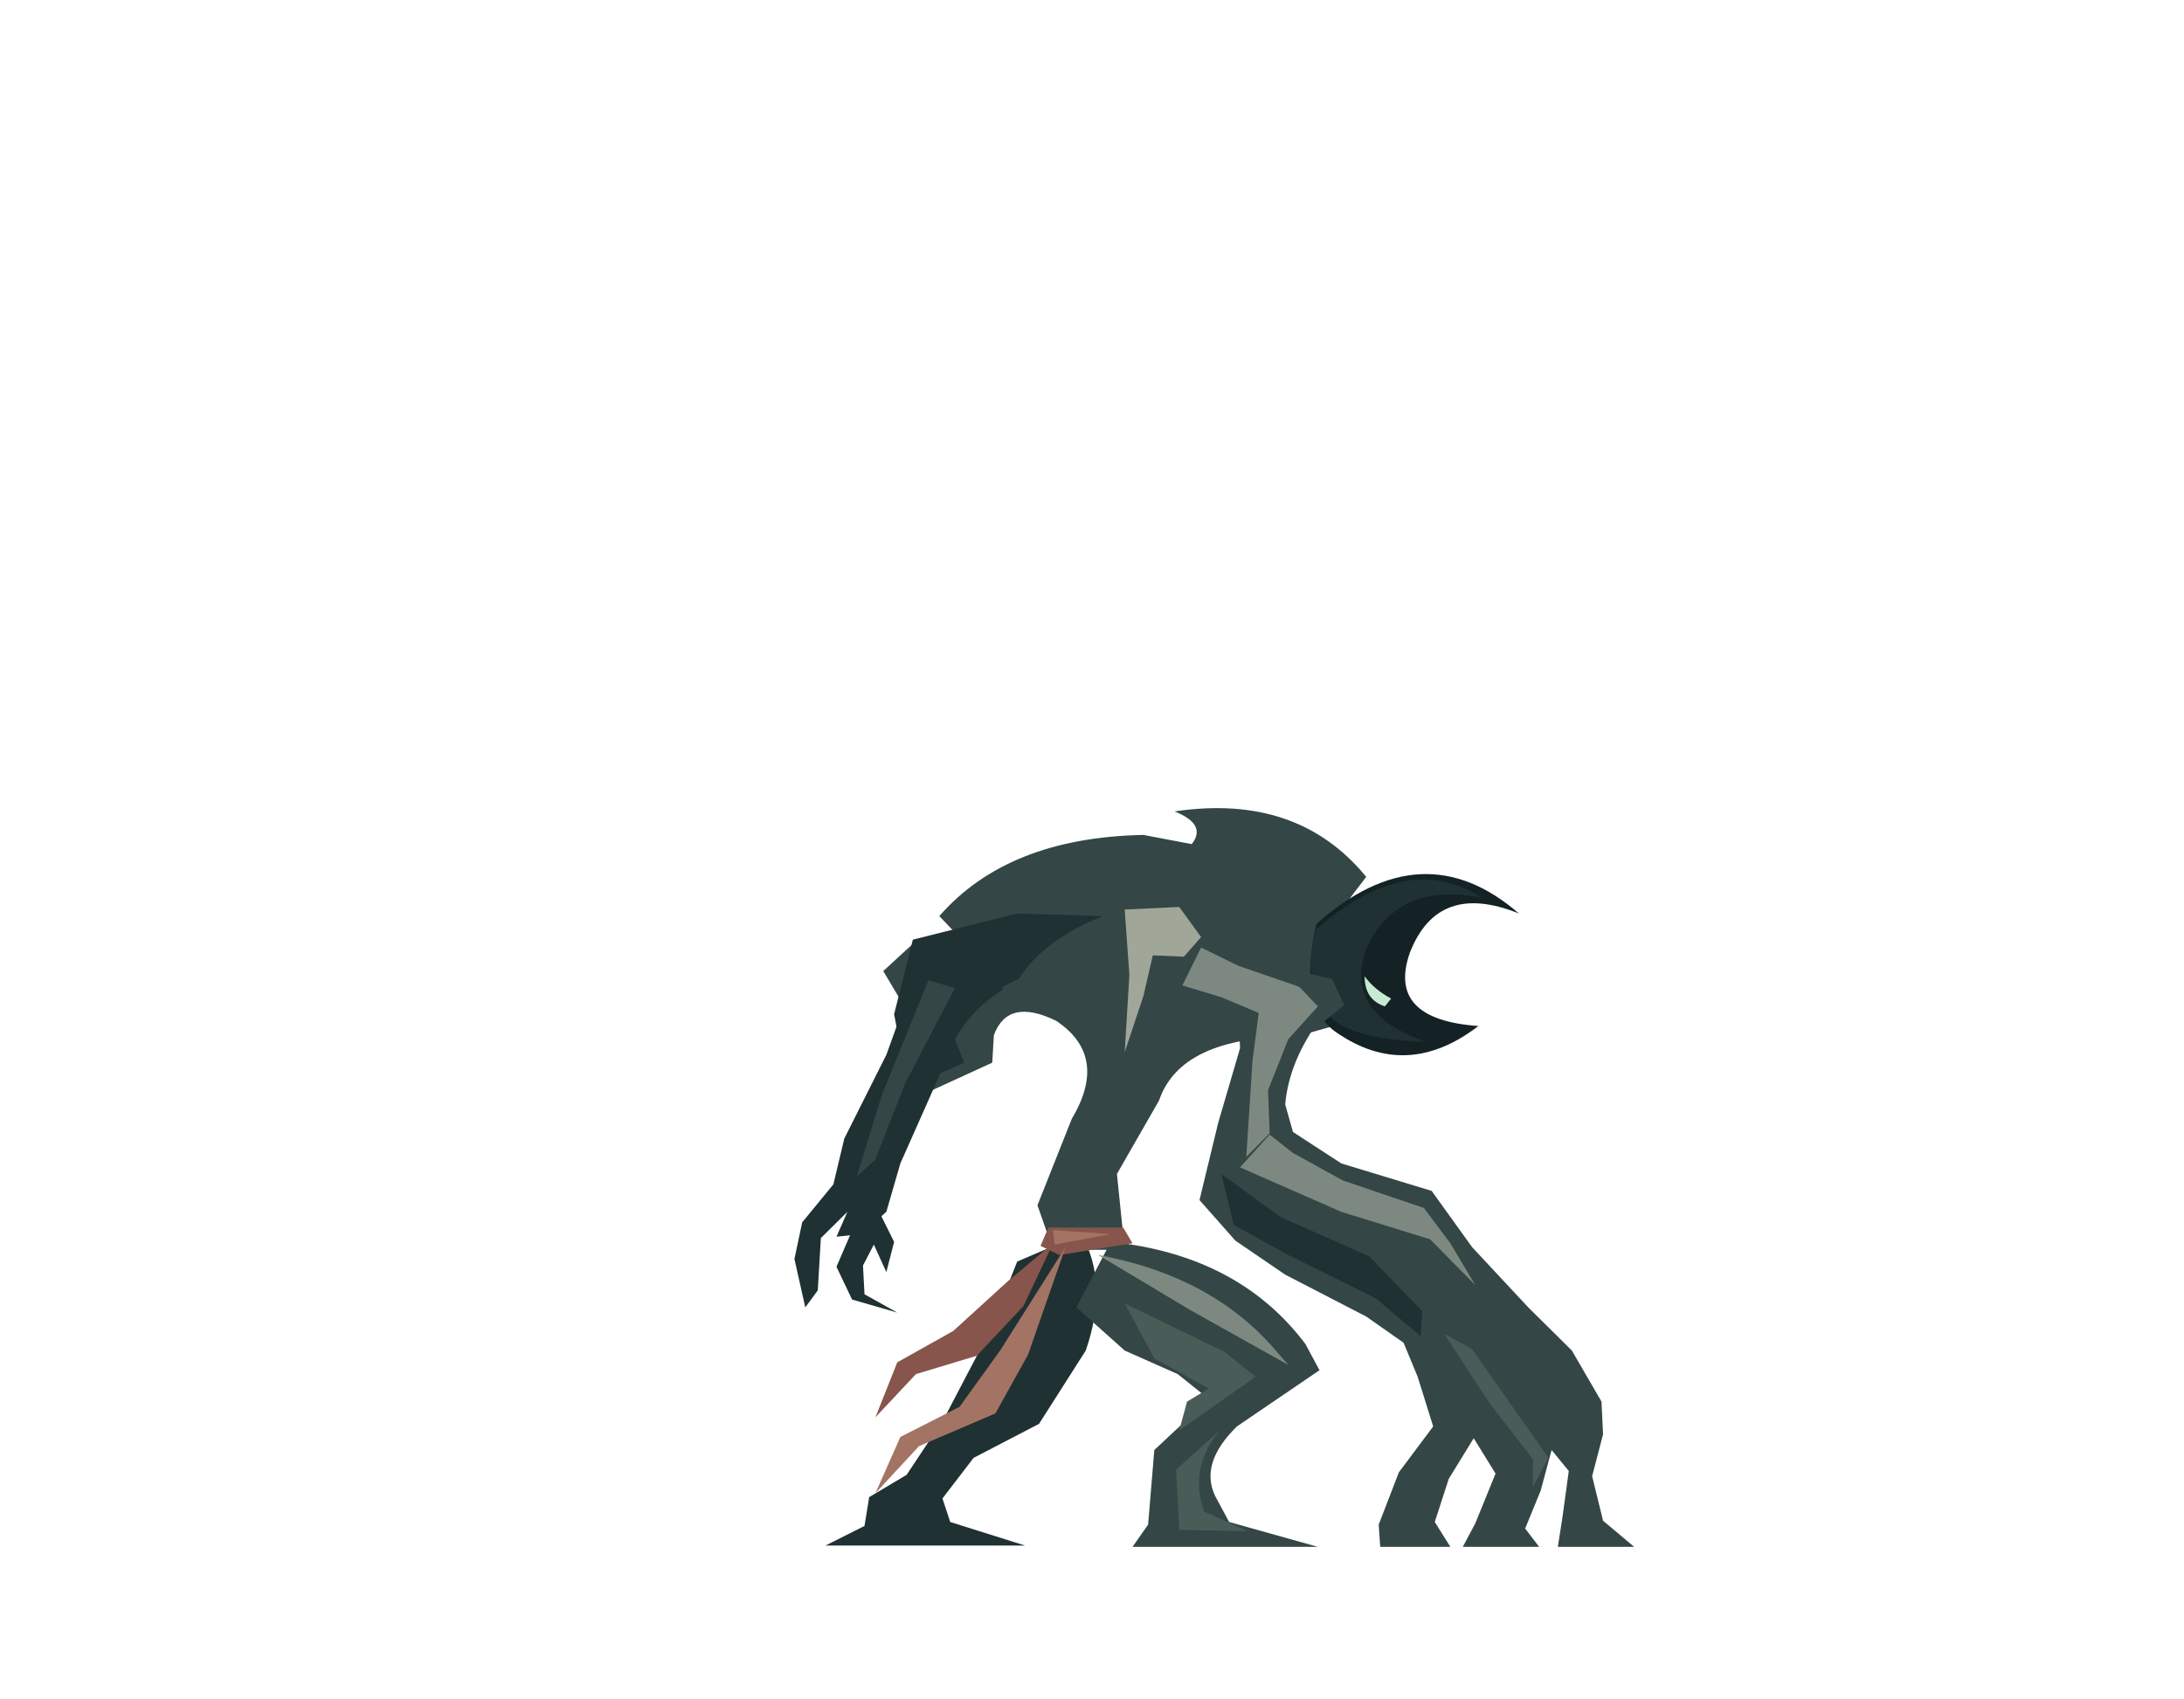
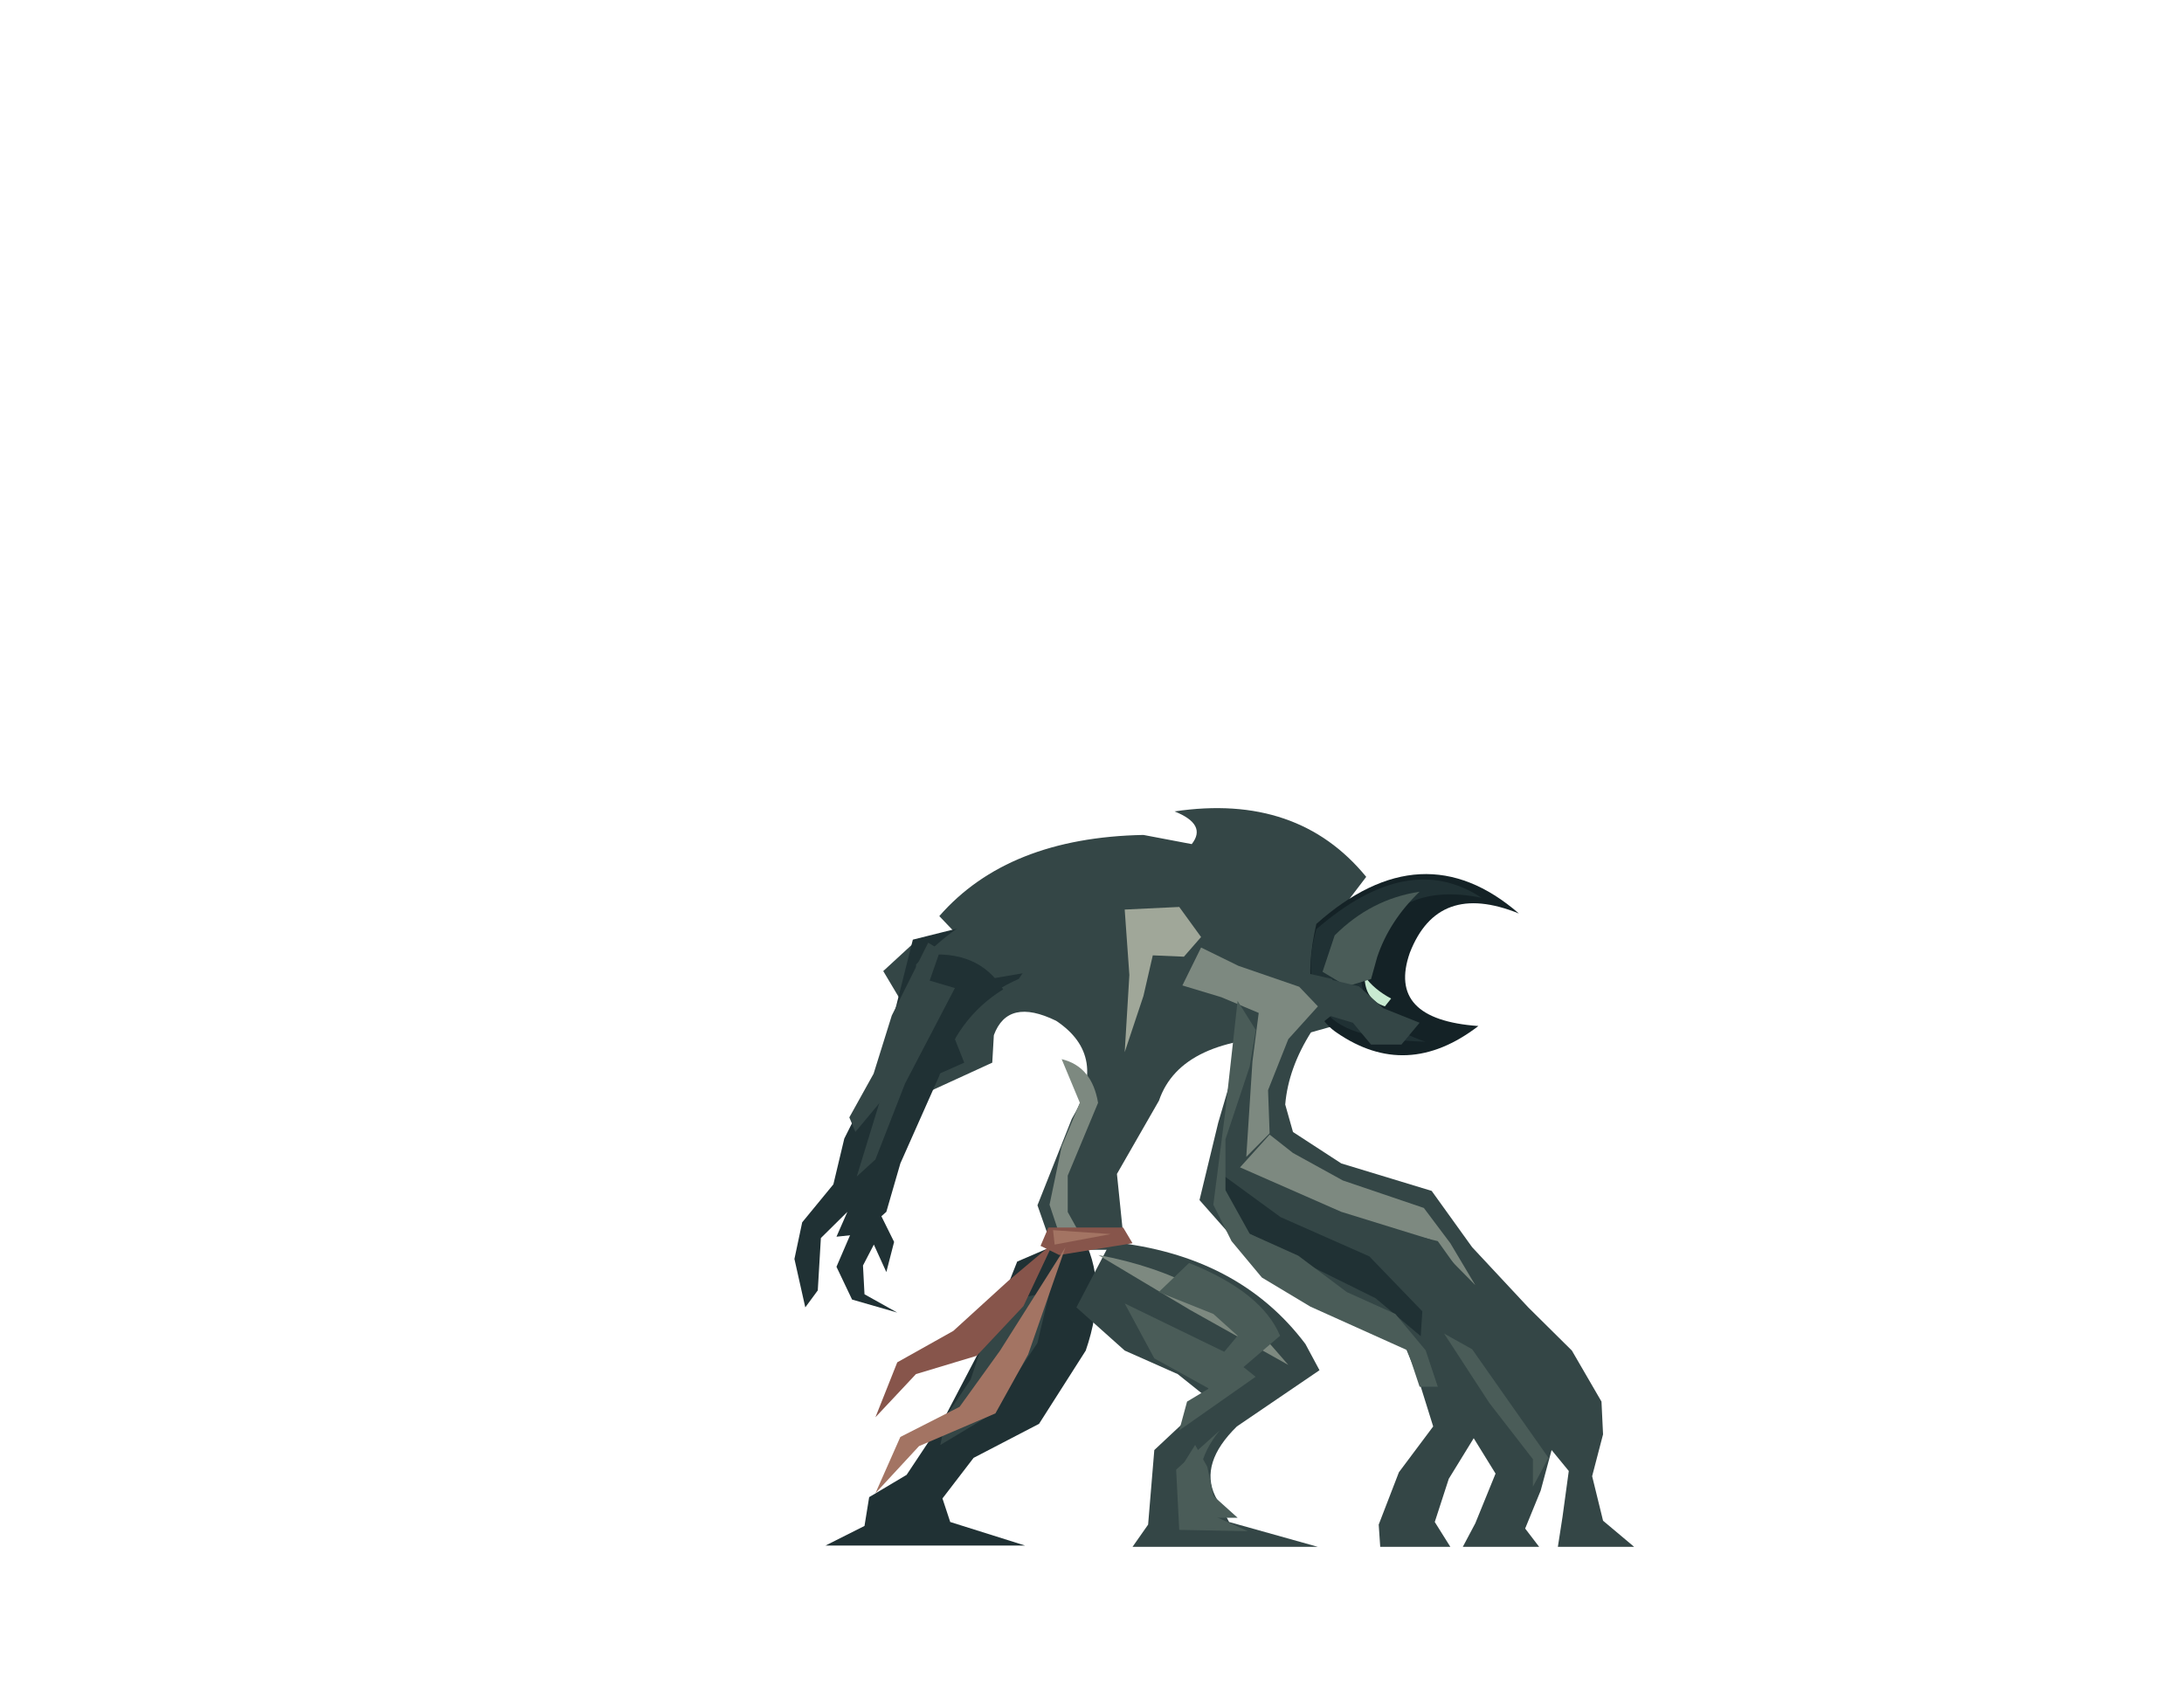
<svg xmlns="http://www.w3.org/2000/svg" viewBox="-180 -255 360 280" role="img">
  <g id="root" stroke-linejoin="round" stroke-linecap="round" />
  <g id="rear_leg" stroke-linejoin="round" stroke-linecap="round">
    <path d="M-1.8 -51.56 Q2.83 -43.58 -1.03 -32.36 L-8.73 -20.28 L-19.52 -14.67 L-24.65 -7.98 L-23.37 -4.1 L-11.04 -0.22 L-43.92 -0.22 L-37.5 -3.45 L-36.73 -8.2 L-30.56 -11.87 L-24.4 -21.14 L-16.95 -35.38 L-12.33 -47.03 Z" fill="#203134" stroke="none" stroke-width="0.26" data-lod="0" />
+     <path d="M-13 -40.8 L-7 -42 -9 -33.6 -17 -21.6 -25 -16.8 -24 -21.6 -20 -27.6 -18 -33.6Z" fill="#344646" stroke="none" stroke-width="1" data-lod="0" />
  </g>
  <g id="front_leg" stroke-linejoin="round" stroke-linecap="round">
    <path d="M3.08 -50.27 Q24.14 -48.11 35.18 -33.44 L37.5 -29.12 L23.88 -19.85 Q17.72 -13.81 20.29 -8.41 L22.6 -4.1 L37.24 0 L6.68 0 L9.25 -3.67 L10.27 -15.96 L19.26 -24.38 L14.13 -28.48 L5.39 -32.36 L-2.57 -39.48 Z" fill="#344646" stroke="none" stroke-width="0.26" data-lod="0" />
    <path d="M1.03 -48.11 Q19.78 -44.66 30.3 -32.36 L32.36 -29.99 L16.18 -39.05 Z" fill="#7d8980" stroke="none" stroke-width="0.26" data-lod="0" />
    <path d="M5.39 -40.13 L21.83 -32.14 L26.97 -28.04 L14.38 -19.2 L15.67 -23.95 L19.26 -26.1 L10.27 -31.07 Z" fill="#4a5c58" stroke="none" stroke-width="0.26" data-lod="0" />
    <path d="M21.06 -19.2 Q15.92 -12.94 18.49 -5.82 L25.68 -2.59 L14.38 -2.8 L13.87 -12.73 Z" fill="#4a5c58" stroke="none" stroke-width="0.26" data-lod="0" />
+     <path d="M16 -46.8 Q28 -42 31 -34.8 L24 -28.8 19 -25.2 20 -30 24 -34.8 20 -38.4 11 -42Z M17 -16.8 L19 -13.2 20 -8.4 24 -4.8 18 -4.8 15 -8.4 14 -12Z" fill="#4a5c58" stroke="none" stroke-width="1" data-lod="0" />
  </g>
  <g id="torso" stroke-linejoin="round" stroke-linecap="round">
    <path d="M-25.17 -103.98 Q-13.87 -116.93 8.48 -117.36 L16.44 -115.85 Q19 -119.08 13.61 -121.24 Q33.9 -124.26 45.2 -110.45 L39.29 -102.69 Q46.48 -99.02 47.77 -92.98 L41.35 -86.29 L33.64 -84.13 Q14.64 -84.13 11.04 -73.56 L4.11 -61.48 L5.39 -48.97 L-6.42 -48.97 L-8.99 -56.31 L-3.34 -70.54 Q2.83 -80.9 -5.91 -86.72 Q-13.87 -90.61 -16.18 -84.35 L-16.44 -79.82 L-30.56 -73.35 L-30.56 -88.45 L-34.41 -94.92 L-29.02 -99.88 L-21.06 -99.67 Z" fill="#344646" stroke="none" stroke-width="0.26" data-lod="0" />
    <path d="M-29.53 -100.1 L-12.33 -104.41 L1.8 -103.98 Q-7.96 -100.1 -12.07 -93.63 Q-20.29 -89.96 -22.6 -83.7 L-21.06 -79.82 L-30.3 -75.72 L-32.62 -87.8 Z" fill="#203134" stroke="none" stroke-width="0.26" data-lod="0" />
+     <path d="M-29 -96 Q-21 -104.4 -14 -105.6 L-6 -112.8 2 -112.8 13 -110.4 26 -109.2 34 -102 26 -99.6 17 -103.2 5 -103.2 -3 -99.6 -10 -94.8 -17 -93.6 -23 -88.8 -29 -84Z" fill="#344646" stroke="none" stroke-width="1" data-lod="0" />
+     <path d="M-5 -80.4 Q0 -79.2 1 -73.2 L-4 -61.2 -4 -55.2 -2 -51.6 -5 -50.4 -7 -56.4 -5 -66 -2 -73.2Z" fill="#7d8980" stroke="none" stroke-width="1" data-lod="0" />
  </g>
  <g id="head" stroke-linejoin="round" stroke-linecap="round">
    <path d="M36.98 -102.69 Q54.45 -118.22 70.37 -104.41 Q57.01 -109.81 52.39 -97.94 Q48.54 -86.94 63.69 -85.86 Q51.88 -76.8 40.32 -84.78 Q33.9 -89.1 36.98 -102.69 Z" fill="#142226" stroke="none" stroke-width="0.26" data-lod="0" />
    <path d="M36.98 -101.82 Q52.13 -114.98 64.21 -107 Q50.34 -109.81 45.2 -98.59 Q41.35 -88.02 54.96 -83.27 Q41.09 -83.7 38.27 -88.67 Q34.67 -93.63 36.98 -101.82 Z" fill="#203134" stroke="none" stroke-width="0.26" data-lod="0" />
    <path d="M44.94 -94.06 Q46.48 -91.9 49.31 -90.39 L48.28 -89.1 Q44.94 -90.18 44.94 -94.06 Z" fill="#c8ead1" stroke="none" stroke-width="0.26" data-lod="0" />
+     <path d="M40 -100.8 Q46 -106.8 54 -108 Q49 -103.2 47 -97.2 L46 -93.6 42 -92.4 38 -94.8Z" fill="#4a5c58" stroke="none" stroke-width="1" data-lod="0" />
+     <path d="M39 -93.6 L44 -92.4 48 -88.8 54 -86.4 51 -82.8 46 -82.8 43 -86.4 39 -87.6Z" fill="#344646" stroke="none" stroke-width="1" data-lod="0" />
  </g>
  <g id="back_arm" stroke-linejoin="round" stroke-linecap="round">
    <path d="M-27.99 -97.51 Q-18.75 -98.59 -14.64 -91.9 Q-22.34 -87.16 -25.17 -77.66 L-31.59 -63.21 L-33.9 -55.23 L-38.01 -51.56 L-42.12 -51.13 L-40.32 -55.23 L-44.69 -50.91 L-45.2 -42.28 L-47.26 -39.48 L-49.05 -47.46 L-47.77 -53.5 L-42.63 -59.76 L-40.83 -67.31 L-33.9 -81.11 Z" fill="#203134" stroke="none" stroke-width="0.26" data-lod="0" />
    <path d="M-26.97 -93.41 L-22.6 -92.12 L-30.82 -76.37 L-35.7 -63.86 L-38.78 -61.05 L-34.67 -74.43 Z" fill="#344646" stroke="none" stroke-width="0.26" data-lod="0" />
    <path d="M-38.78 -53.93 L-35.18 -55.44 L-32.62 -50.27 L-33.9 -45.3 L-35.96 -49.83 L-37.75 -46.38 L-37.5 -41.64 L-32.1 -38.62 L-39.55 -40.77 L-42.12 -46.17 Z" fill="#203134" stroke="none" stroke-width="0.26" data-lod="0" />
+     <path d="M-27 -99.6 L-25 -98.4 -30 -84 -35 -73.2 -39 -68.4 -40 -70.8 -36 -78 -33 -87.6Z" fill="#344646" stroke="none" stroke-width="1" data-lod="0" />
  </g>
  <g id="front_arm" stroke-linejoin="round" stroke-linecap="round">
    <path d="M4.88 -105.28 Q13.61 -108.08 19 -102.9 L23.63 -98.59 L33.9 -94.92 L39.55 -93.63 L41.61 -89.31 L36.21 -85 Q32.36 -78.96 31.85 -72.92 L33.13 -68.39 L41.09 -63.21 L55.99 -58.68 L62.66 -49.4 L71.91 -39.48 L79.1 -32.36 L83.98 -23.95 L84.24 -18.55 L82.44 -11.65 L84.24 -4.31 L89.37 0 L76.79 0 L77.56 -4.96 L78.59 -12.51 L75.76 -15.96 L73.96 -9.28 L71.4 -3.02 L73.71 0 L61.12 0 L63.18 -3.88 L66.52 -12.08 L62.92 -17.91 L58.81 -11.22 L56.5 -4.1 L59.07 0 L47.51 0 L47.26 -3.67 L50.59 -12.3 L56.24 -19.85 L53.68 -28.04 L51.36 -33.65 L45.2 -37.97 L31.85 -44.87 L23.63 -50.48 L17.72 -57.17 L20.8 -69.9 L24.4 -82.19 L24.14 -88.23 Q19 -94.92 10.79 -94.71 L8.22 -89.31 L5.65 -80.47 L1.28 -73.13 L3.34 -84.57 L6.16 -93.84 Z" fill="#344646" stroke="none" stroke-width="0.26" data-lod="0" />
    <path d="M5.39 -105.06 L14.38 -105.49 L17.98 -100.53 L15.15 -97.29 L10.02 -97.51 L8.48 -90.82 L5.39 -81.55 L6.16 -94.27 Z" fill="#a0a799" stroke="none" stroke-width="0.26" data-lod="0" />
    <path d="M17.98 -98.8 L24.14 -95.78 L34.16 -92.33 L37.24 -89.1 L32.36 -83.7 L29.02 -75.29 L29.28 -68.17 L25.43 -64.29 L26.45 -80.04 L27.48 -88.02 L21.32 -90.61 L14.9 -92.55 Z" fill="#7d8980" stroke="none" stroke-width="0.26" data-lod="0" />
    <path d="M29.28 -67.96 L33.13 -64.93 L41.35 -60.4 L54.7 -55.87 L59.07 -50.05 L63.18 -43.15 L55.73 -50.7 L41.09 -55.23 L24.4 -62.56 Z" fill="#7d8980" stroke="none" stroke-width="0.26" data-lod="0" />
    <path d="M21.32 -61.48 L31.08 -54.36 L45.71 -47.89 L54.45 -38.83 L54.19 -34.73 L46.74 -40.99 L32.36 -48.11 L23.37 -53.07 Z" fill="#203134" stroke="none" stroke-width="0.26" data-lod="0" />
    <path d="M58.04 -35.16 L62.66 -32.58 L68.57 -24.16 L75.25 -14.67 L72.68 -9.92 L72.68 -14.45 L65.49 -23.73 Z" fill="#4a5c58" stroke="none" stroke-width="0.26" data-lod="0" />
+     <path d="M24 -90 L27 -85.2 26 -79.2 22 -67.2 22 -58.8 26 -51.6 34 -48 42 -42 50 -38.4 55 -32.4 57 -26.4 54 -26.4 52 -32.4 44 -36 36 -39.6 28 -44.4 23 -50.4 20 -56.4 22 -72Z" fill="#4a5c58" stroke="none" stroke-width="1" data-lod="0" />
+     <path d="M52 -51.6 L57 -50.4 63 -42 70 -34.8 73 -27.6 78 -20.4 77 -15.6 72 -22.8 69 -27.6 61 -34.8 56 -42 50 -46.8Z" fill="#344646" stroke="none" stroke-width="1" data-lod="0" />
  </g>
  <g id="ribbon" stroke-linejoin="round" stroke-linecap="round">
    <path d="M-7.19 -52.64 L5.14 -52.64 L6.68 -50.05 L-5.39 -48.11 L-8.48 -49.62 Z" fill="#87554b" stroke="none" stroke-width="0.26" data-lod="0" />
    <path d="M-6.42 -52.21 L3.08 -51.56 L-6.16 -49.83 Z" fill="#a37463" stroke="none" stroke-width="0.26" data-lod="0" />
    <path d="M-6.42 -50.05 L-11.3 -39.69 L-19 -31.5 L-29.02 -28.48 L-35.7 -21.36 L-32.1 -30.42 L-22.86 -35.6 L-13.87 -43.79 Z" fill="#87554b" stroke="none" stroke-width="0.26" data-lod="0" />
    <path d="M-4.37 -49.4 L-10.53 -31.71 L-15.92 -22 L-28.51 -16.61 L-35.7 -8.84 L-31.59 -18.12 L-21.83 -23.08 L-15.15 -32.36 Z" fill="#a37463" stroke="none" stroke-width="0.26" data-lod="0" />
  </g>
</svg>
